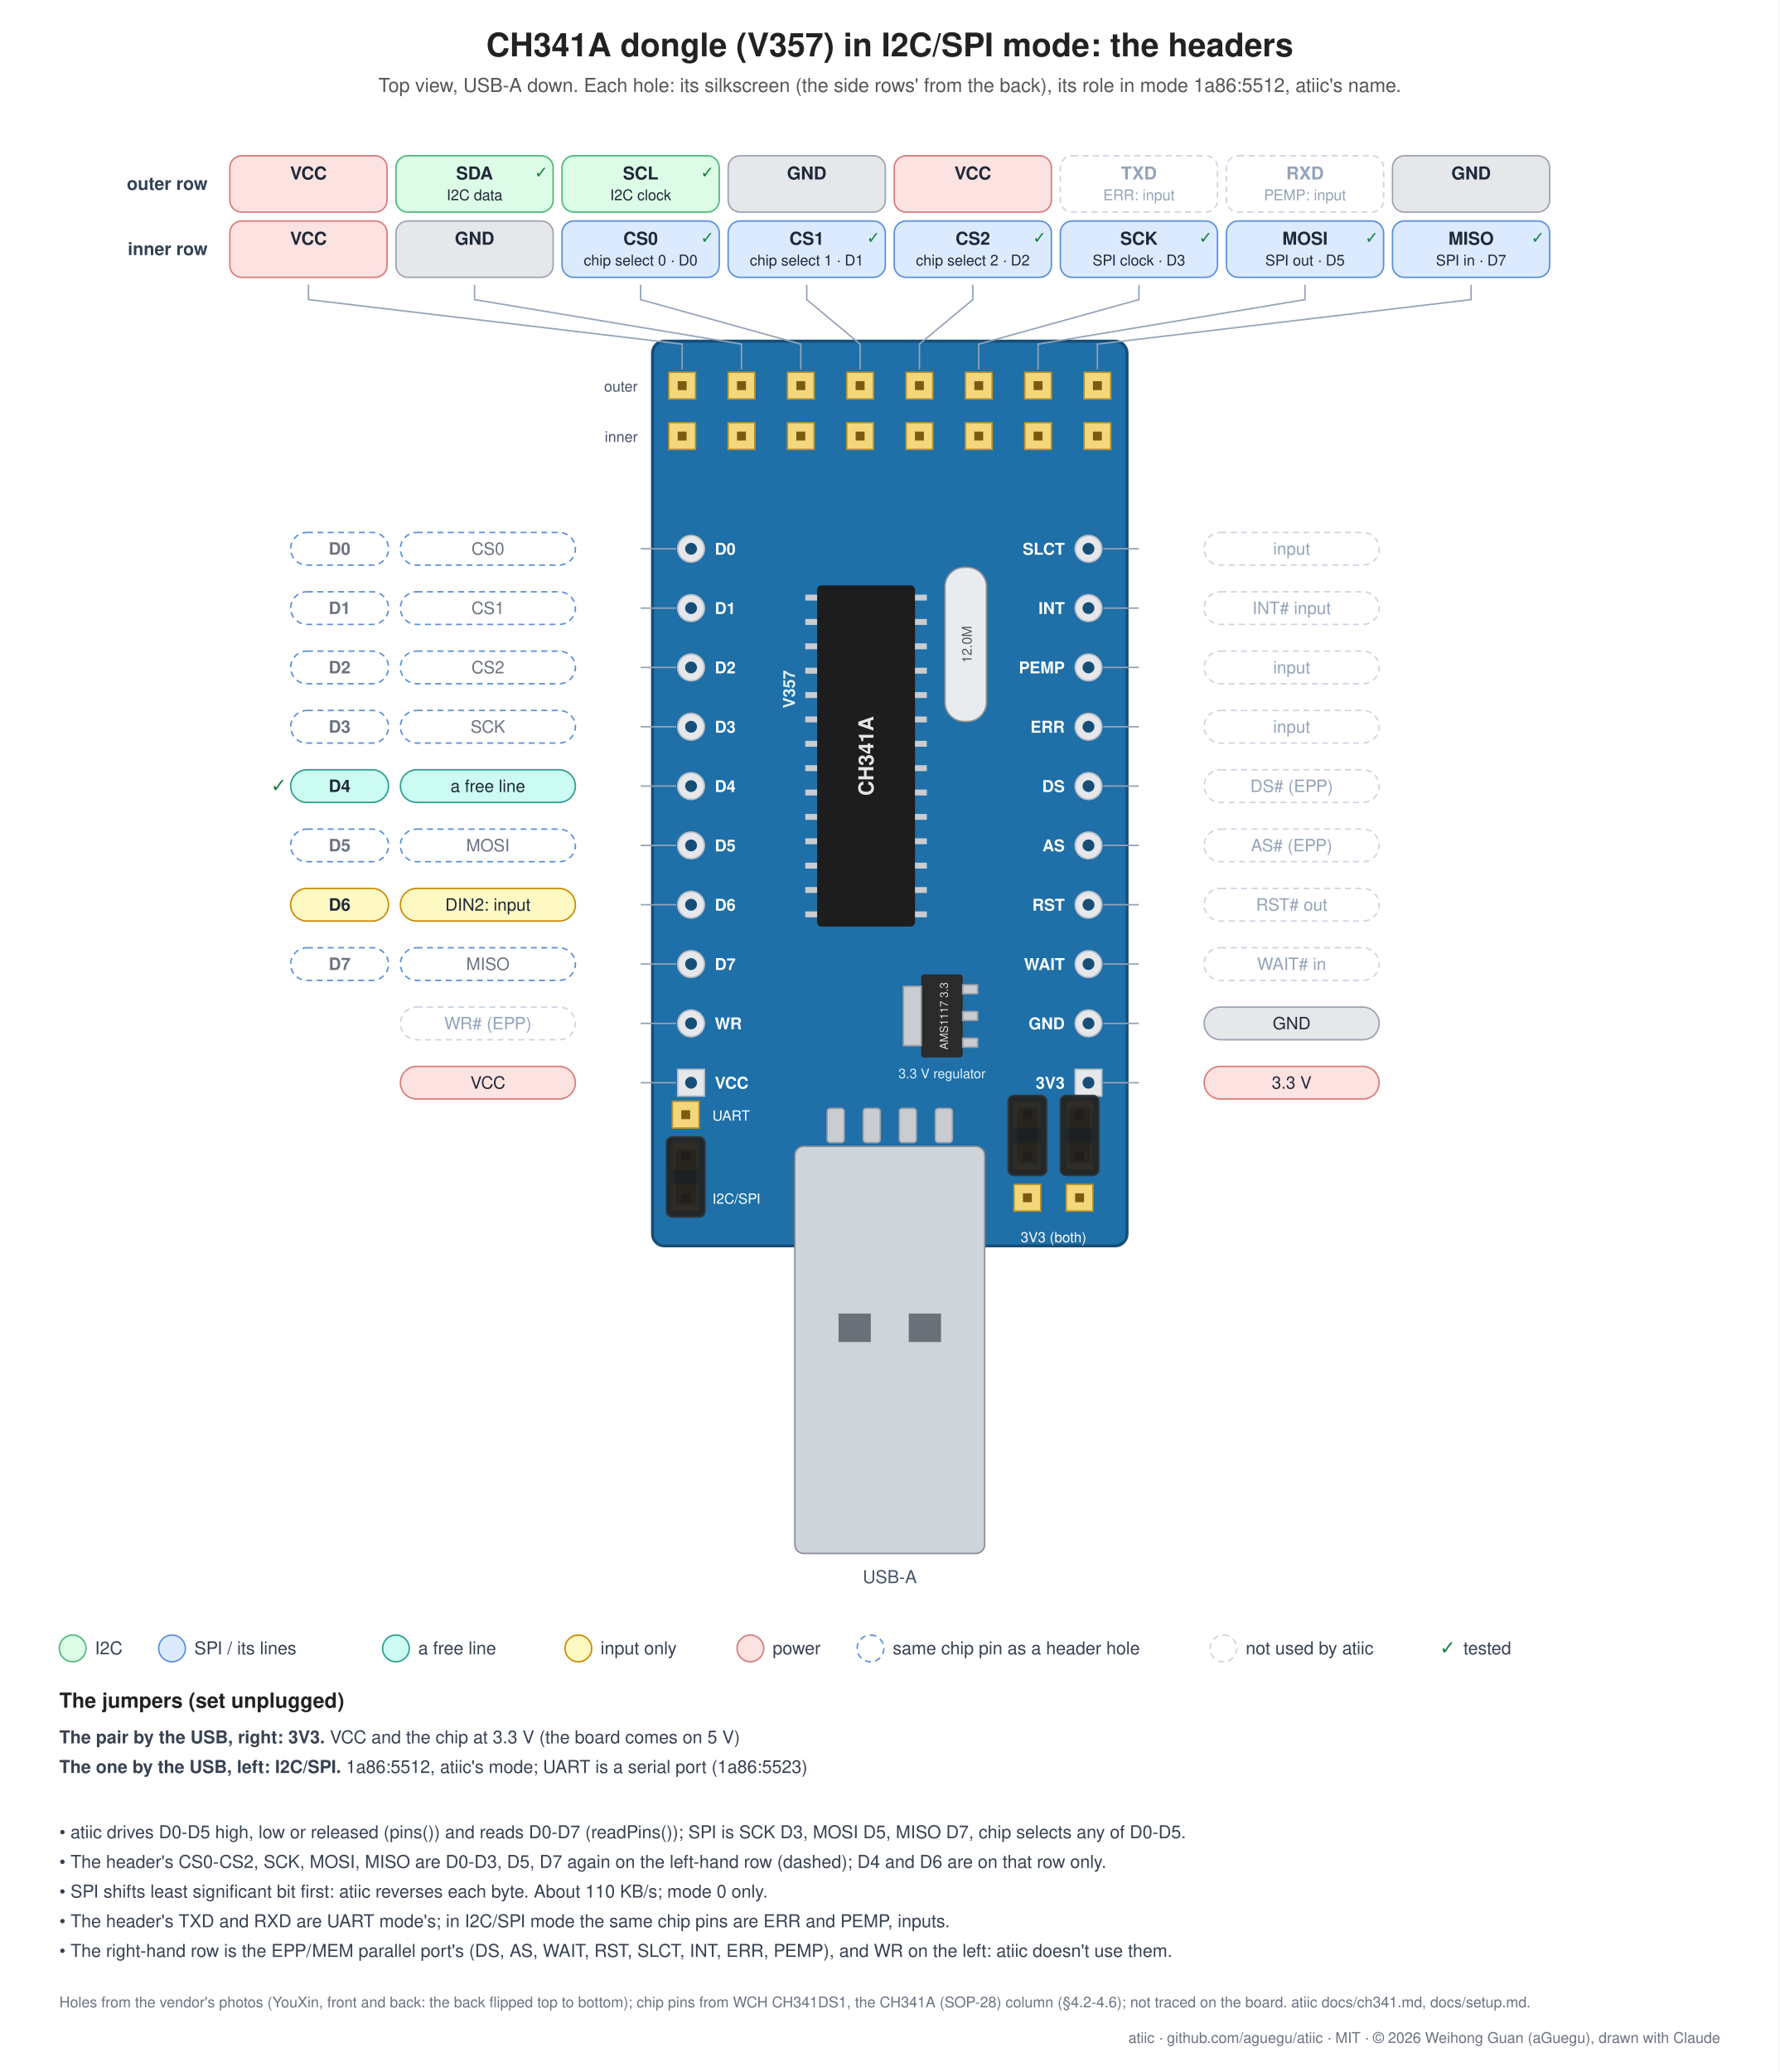
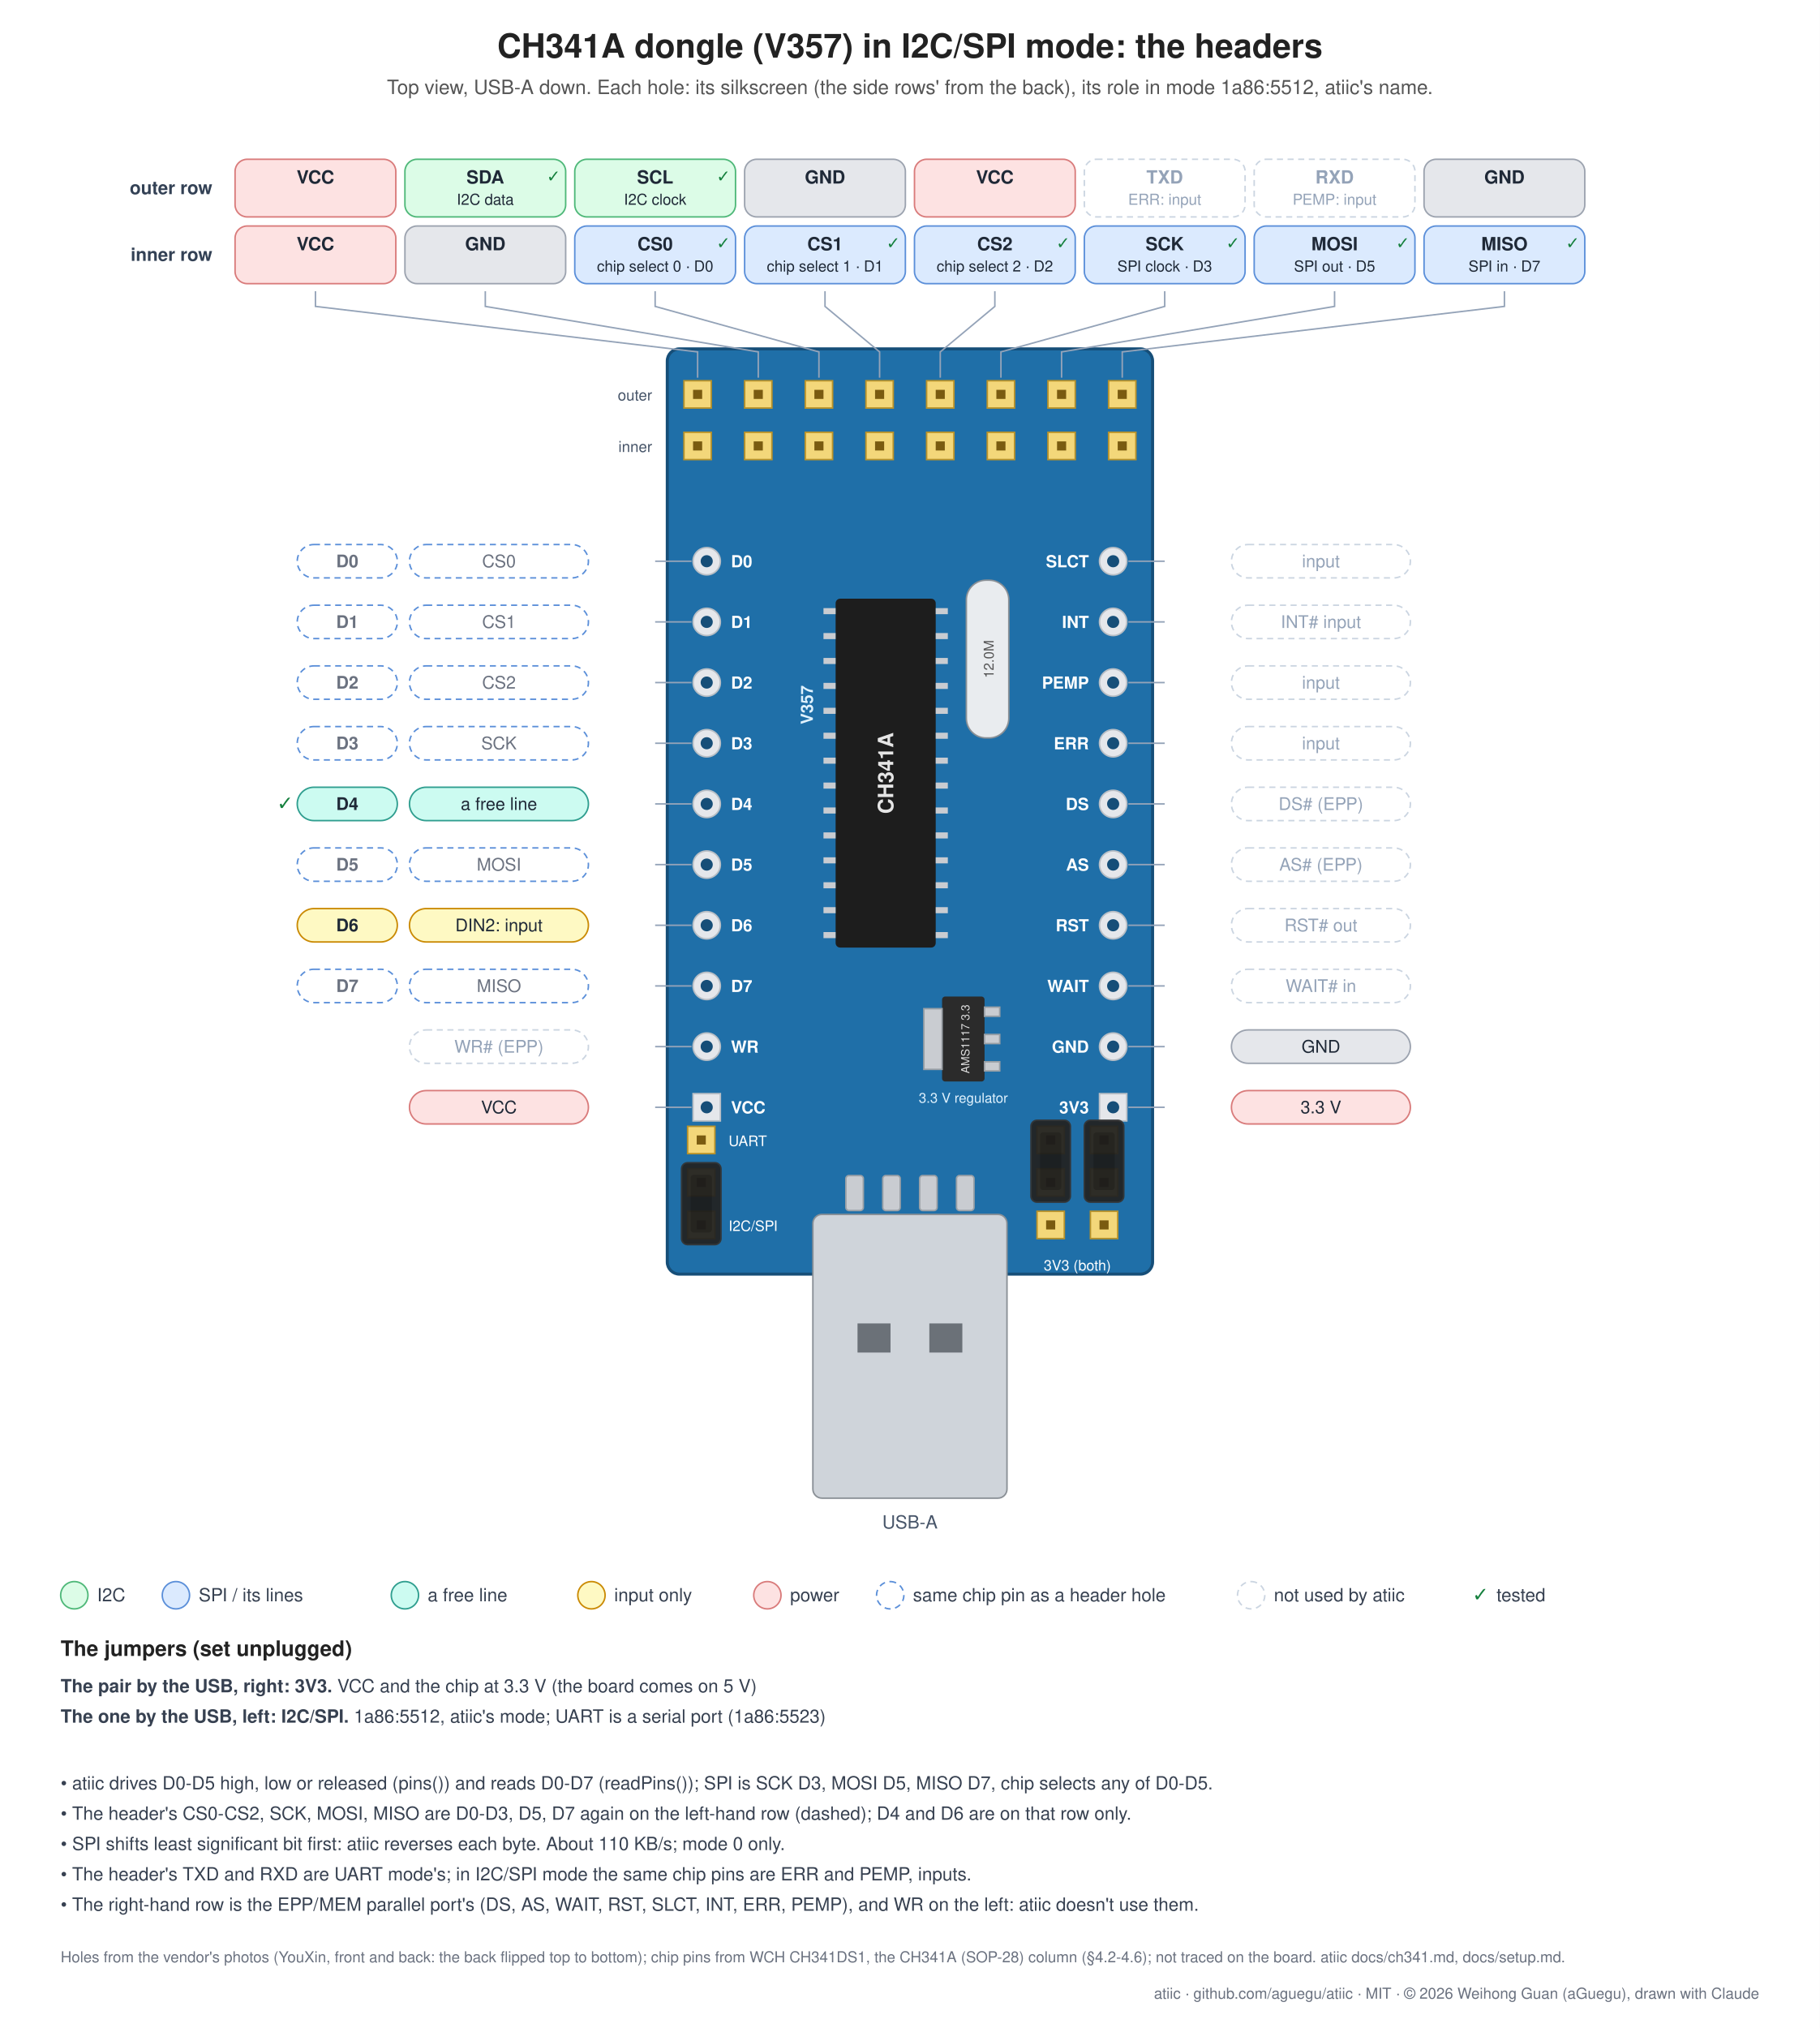
- <svg xmlns="http://www.w3.org/2000/svg" viewBox="0 0 1200 1397" width="1200" height="1397" font-family="Helvetica, Arial, sans-serif">
-   <rect width="1200" height="1397" fill="#ffffff" />
+ <svg xmlns="http://www.w3.org/2000/svg" viewBox="0 0 1200 1337" width="1200" height="1337" font-family="Helvetica, Arial, sans-serif">
+   <rect width="1200" height="1337" fill="#ffffff" />
  <text x="600.0" y="38" text-anchor="middle" font-size="22" font-weight="bold" fill="#222">CH341A dongle (V357) in I2C/SPI mode: the headers</text>
  <text x="600.0" y="62" text-anchor="middle" font-size="13" fill="#555">Top view, USB-A down. Each hole: its silkscreen (the side rows' from the back), its role in mode 1a86:5512, atiic's name.</text>
  <rect x="440" y="230" width="320" height="610" rx="8" fill="#1f6fa8" stroke="#164e78" stroke-width="2" />
  <text x="140.0" y="128.0" text-anchor="end" font-size="12" font-weight="bold" fill="#334155">outer row</text>
  <text x="140.0" y="172.0" text-anchor="end" font-size="12" font-weight="bold" fill="#334155">inner row</text>
  <rect x="451.0" y="251" width="18" height="18" fill="#f3d77a" stroke="#b8922a" />
  <rect x="457.0" y="257" width="6" height="6" fill="#7a5b10" />
  <rect x="451.0" y="285" width="18" height="18" fill="#f3d77a" stroke="#b8922a" />
  <rect x="457.0" y="291" width="6" height="6" fill="#7a5b10" />
  <path d="M208.0 192 L208.0 202 L460.0 232 L460.0 249" fill="none" stroke="#94a3b8" />
  <rect x="155.0" y="105" width="106" height="38" rx="8" fill="#fde2e2" stroke="#d97b7b" />
  <text x="208.0" y="121" text-anchor="middle" font-size="12" font-weight="bold" fill="#1f2937">VCC</text>
  <rect x="155.0" y="149" width="106" height="38" rx="8" fill="#fde2e2" stroke="#d97b7b" />
  <text x="208.0" y="165" text-anchor="middle" font-size="12" font-weight="bold" fill="#1f2937">VCC</text>
  <rect x="491.0" y="251" width="18" height="18" fill="#f3d77a" stroke="#b8922a" />
  <rect x="497.0" y="257" width="6" height="6" fill="#7a5b10" />
  <rect x="491.0" y="285" width="18" height="18" fill="#f3d77a" stroke="#b8922a" />
  <rect x="497.0" y="291" width="6" height="6" fill="#7a5b10" />
  <path d="M320.0 192 L320.0 202 L500.0 232 L500.0 249" fill="none" stroke="#94a3b8" />
  <rect x="267.0" y="105" width="106" height="38" rx="8" fill="#dcfce7" stroke="#4fb879" />
  <text x="320.0" y="121" text-anchor="middle" font-size="12" font-weight="bold" fill="#1f2937">SDA</text>
  <text x="320.0" y="135" text-anchor="middle" font-size="10" fill="#1f2937">I2C data</text>
  <text x="365.0" y="120" text-anchor="middle" font-size="11" fill="#15803d">✓</text>
  <rect x="267.0" y="149" width="106" height="38" rx="8" fill="#e5e7eb" stroke="#9ca3af" />
  <text x="320.0" y="165" text-anchor="middle" font-size="12" font-weight="bold" fill="#1f2937">GND</text>
  <rect x="531.0" y="251" width="18" height="18" fill="#f3d77a" stroke="#b8922a" />
  <rect x="537.0" y="257" width="6" height="6" fill="#7a5b10" />
  <rect x="531.0" y="285" width="18" height="18" fill="#f3d77a" stroke="#b8922a" />
  <rect x="537.0" y="291" width="6" height="6" fill="#7a5b10" />
  <path d="M432.0 192 L432.0 202 L540.0 232 L540.0 249" fill="none" stroke="#94a3b8" />
  <rect x="379.0" y="105" width="106" height="38" rx="8" fill="#dcfce7" stroke="#4fb879" />
  <text x="432.0" y="121" text-anchor="middle" font-size="12" font-weight="bold" fill="#1f2937">SCL</text>
  <text x="432.0" y="135" text-anchor="middle" font-size="10" fill="#1f2937">I2C clock</text>
  <text x="477.0" y="120" text-anchor="middle" font-size="11" fill="#15803d">✓</text>
  <rect x="379.0" y="149" width="106" height="38" rx="8" fill="#dbeafe" stroke="#5b8fd9" />
  <text x="432.0" y="165" text-anchor="middle" font-size="12" font-weight="bold" fill="#1f2937">CS0</text>
  <text x="432.0" y="179" text-anchor="middle" font-size="10" fill="#1f2937">chip select 0 · D0</text>
  <text x="477.0" y="164" text-anchor="middle" font-size="11" fill="#15803d">✓</text>
  <rect x="571.0" y="251" width="18" height="18" fill="#f3d77a" stroke="#b8922a" />
  <rect x="577.0" y="257" width="6" height="6" fill="#7a5b10" />
  <rect x="571.0" y="285" width="18" height="18" fill="#f3d77a" stroke="#b8922a" />
  <rect x="577.0" y="291" width="6" height="6" fill="#7a5b10" />
  <path d="M544.0 192 L544.0 202 L580.0 232 L580.0 249" fill="none" stroke="#94a3b8" />
  <rect x="491.0" y="105" width="106" height="38" rx="8" fill="#e5e7eb" stroke="#9ca3af" />
  <text x="544.0" y="121" text-anchor="middle" font-size="12" font-weight="bold" fill="#1f2937">GND</text>
  <rect x="491.0" y="149" width="106" height="38" rx="8" fill="#dbeafe" stroke="#5b8fd9" />
  <text x="544.0" y="165" text-anchor="middle" font-size="12" font-weight="bold" fill="#1f2937">CS1</text>
  <text x="544.0" y="179" text-anchor="middle" font-size="10" fill="#1f2937">chip select 1 · D1</text>
  <text x="589.0" y="164" text-anchor="middle" font-size="11" fill="#15803d">✓</text>
  <rect x="611.0" y="251" width="18" height="18" fill="#f3d77a" stroke="#b8922a" />
  <rect x="617.0" y="257" width="6" height="6" fill="#7a5b10" />
  <rect x="611.0" y="285" width="18" height="18" fill="#f3d77a" stroke="#b8922a" />
  <rect x="617.0" y="291" width="6" height="6" fill="#7a5b10" />
  <path d="M656.0 192 L656.0 202 L620.0 232 L620.0 249" fill="none" stroke="#94a3b8" />
  <rect x="603.0" y="105" width="106" height="38" rx="8" fill="#fde2e2" stroke="#d97b7b" />
  <text x="656.0" y="121" text-anchor="middle" font-size="12" font-weight="bold" fill="#1f2937">VCC</text>
  <rect x="603.0" y="149" width="106" height="38" rx="8" fill="#dbeafe" stroke="#5b8fd9" />
  <text x="656.0" y="165" text-anchor="middle" font-size="12" font-weight="bold" fill="#1f2937">CS2</text>
  <text x="656.0" y="179" text-anchor="middle" font-size="10" fill="#1f2937">chip select 2 · D2</text>
  <text x="701.0" y="164" text-anchor="middle" font-size="11" fill="#15803d">✓</text>
  <rect x="651.0" y="251" width="18" height="18" fill="#f3d77a" stroke="#b8922a" />
  <rect x="657.0" y="257" width="6" height="6" fill="#7a5b10" />
  <rect x="651.0" y="285" width="18" height="18" fill="#f3d77a" stroke="#b8922a" />
  <rect x="657.0" y="291" width="6" height="6" fill="#7a5b10" />
  <path d="M768.0 192 L768.0 202 L660.0 232 L660.0 249" fill="none" stroke="#94a3b8" />
  <rect x="715.0" y="105" width="106" height="38" rx="8" fill="#ffffff" stroke="#cbd5e1" stroke-dasharray="4 3" />
  <text x="768.0" y="121" text-anchor="middle" font-size="12" font-weight="bold" fill="#94a3b8">TXD</text>
  <text x="768.0" y="135" text-anchor="middle" font-size="10" fill="#94a3b8">ERR: input</text>
  <rect x="715.0" y="149" width="106" height="38" rx="8" fill="#dbeafe" stroke="#5b8fd9" />
  <text x="768.0" y="165" text-anchor="middle" font-size="12" font-weight="bold" fill="#1f2937">SCK</text>
  <text x="768.0" y="179" text-anchor="middle" font-size="10" fill="#1f2937">SPI clock · D3</text>
  <text x="813.0" y="164" text-anchor="middle" font-size="11" fill="#15803d">✓</text>
  <rect x="691.0" y="251" width="18" height="18" fill="#f3d77a" stroke="#b8922a" />
  <rect x="697.0" y="257" width="6" height="6" fill="#7a5b10" />
  <rect x="691.0" y="285" width="18" height="18" fill="#f3d77a" stroke="#b8922a" />
  <rect x="697.0" y="291" width="6" height="6" fill="#7a5b10" />
  <path d="M880.0 192 L880.0 202 L700.0 232 L700.0 249" fill="none" stroke="#94a3b8" />
  <rect x="827.0" y="105" width="106" height="38" rx="8" fill="#ffffff" stroke="#cbd5e1" stroke-dasharray="4 3" />
  <text x="880.0" y="121" text-anchor="middle" font-size="12" font-weight="bold" fill="#94a3b8">RXD</text>
  <text x="880.0" y="135" text-anchor="middle" font-size="10" fill="#94a3b8">PEMP: input</text>
  <rect x="827.0" y="149" width="106" height="38" rx="8" fill="#dbeafe" stroke="#5b8fd9" />
  <text x="880.0" y="165" text-anchor="middle" font-size="12" font-weight="bold" fill="#1f2937">MOSI</text>
  <text x="880.0" y="179" text-anchor="middle" font-size="10" fill="#1f2937">SPI out · D5</text>
  <text x="925.0" y="164" text-anchor="middle" font-size="11" fill="#15803d">✓</text>
  <rect x="731.0" y="251" width="18" height="18" fill="#f3d77a" stroke="#b8922a" />
  <rect x="737.0" y="257" width="6" height="6" fill="#7a5b10" />
  <rect x="731.0" y="285" width="18" height="18" fill="#f3d77a" stroke="#b8922a" />
  <rect x="737.0" y="291" width="6" height="6" fill="#7a5b10" />
  <path d="M992.0 192 L992.0 202 L740.0 232 L740.0 249" fill="none" stroke="#94a3b8" />
  <rect x="939.0" y="105" width="106" height="38" rx="8" fill="#e5e7eb" stroke="#9ca3af" />
  <text x="992.0" y="121" text-anchor="middle" font-size="12" font-weight="bold" fill="#1f2937">GND</text>
  <rect x="939.0" y="149" width="106" height="38" rx="8" fill="#dbeafe" stroke="#5b8fd9" />
  <text x="992.0" y="165" text-anchor="middle" font-size="12" font-weight="bold" fill="#1f2937">MISO</text>
  <text x="992.0" y="179" text-anchor="middle" font-size="10" fill="#1f2937">SPI in · D7</text>
  <text x="1037.0" y="164" text-anchor="middle" font-size="11" fill="#15803d">✓</text>
  <text x="430.0" y="264" text-anchor="end" font-size="10" fill="#475569">outer</text>
  <text x="430.0" y="298" text-anchor="end" font-size="10" fill="#475569">inner</text>
  <circle cx="466" cy="370" r="9" fill="#e5e7eb" stroke="#b8bec5" />
  <circle cx="466" cy="370" r="4" fill="#164e78" />
  <text x="482" y="374" text-anchor="start" font-size="11" font-weight="bold" fill="#fff">D0</text>
  <line x1="456" y1="370" x2="432" y2="370" stroke="#94a3b8" />
  <rect x="270" y="359" width="118" height="22" rx="11" fill="#ffffff" stroke="#5b8fd9" stroke-dasharray="4 3" />
  <text x="329.0" y="374" text-anchor="middle" font-size="11.5" fill="#6b7280">CS0</text>
  <rect x="196" y="359" width="66" height="22" rx="11" fill="#ffffff" stroke="#5b8fd9" stroke-dasharray="4 3" />
  <text x="229.0" y="374" text-anchor="middle" font-size="11.5" font-weight="bold" fill="#6b7280">D0</text>
  <circle cx="466" cy="410" r="9" fill="#e5e7eb" stroke="#b8bec5" />
  <circle cx="466" cy="410" r="4" fill="#164e78" />
  <text x="482" y="414" text-anchor="start" font-size="11" font-weight="bold" fill="#fff">D1</text>
  <line x1="456" y1="410" x2="432" y2="410" stroke="#94a3b8" />
  <rect x="270" y="399" width="118" height="22" rx="11" fill="#ffffff" stroke="#5b8fd9" stroke-dasharray="4 3" />
  <text x="329.0" y="414" text-anchor="middle" font-size="11.5" fill="#6b7280">CS1</text>
  <rect x="196" y="399" width="66" height="22" rx="11" fill="#ffffff" stroke="#5b8fd9" stroke-dasharray="4 3" />
  <text x="229.0" y="414" text-anchor="middle" font-size="11.5" font-weight="bold" fill="#6b7280">D1</text>
  <circle cx="466" cy="450" r="9" fill="#e5e7eb" stroke="#b8bec5" />
  <circle cx="466" cy="450" r="4" fill="#164e78" />
  <text x="482" y="454" text-anchor="start" font-size="11" font-weight="bold" fill="#fff">D2</text>
  <line x1="456" y1="450" x2="432" y2="450" stroke="#94a3b8" />
  <rect x="270" y="439" width="118" height="22" rx="11" fill="#ffffff" stroke="#5b8fd9" stroke-dasharray="4 3" />
  <text x="329.0" y="454" text-anchor="middle" font-size="11.5" fill="#6b7280">CS2</text>
  <rect x="196" y="439" width="66" height="22" rx="11" fill="#ffffff" stroke="#5b8fd9" stroke-dasharray="4 3" />
  <text x="229.0" y="454" text-anchor="middle" font-size="11.5" font-weight="bold" fill="#6b7280">D2</text>
  <circle cx="466" cy="490" r="9" fill="#e5e7eb" stroke="#b8bec5" />
  <circle cx="466" cy="490" r="4" fill="#164e78" />
  <text x="482" y="494" text-anchor="start" font-size="11" font-weight="bold" fill="#fff">D3</text>
  <line x1="456" y1="490" x2="432" y2="490" stroke="#94a3b8" />
  <rect x="270" y="479" width="118" height="22" rx="11" fill="#ffffff" stroke="#5b8fd9" stroke-dasharray="4 3" />
  <text x="329.0" y="494" text-anchor="middle" font-size="11.5" fill="#6b7280">SCK</text>
  <rect x="196" y="479" width="66" height="22" rx="11" fill="#ffffff" stroke="#5b8fd9" stroke-dasharray="4 3" />
  <text x="229.0" y="494" text-anchor="middle" font-size="11.5" font-weight="bold" fill="#6b7280">D3</text>
  <circle cx="466" cy="530" r="9" fill="#e5e7eb" stroke="#b8bec5" />
  <circle cx="466" cy="530" r="4" fill="#164e78" />
  <text x="482" y="534" text-anchor="start" font-size="11" font-weight="bold" fill="#fff">D4</text>
  <line x1="456" y1="530" x2="432" y2="530" stroke="#94a3b8" />
  <rect x="270" y="519" width="118" height="22" rx="11" fill="#ccfbf1" stroke="#2f9e8f" />
  <text x="329.0" y="534" text-anchor="middle" font-size="11.5" fill="#1f2937">a free line</text>
  <rect x="196" y="519" width="66" height="22" rx="11" fill="#ccfbf1" stroke="#2f9e8f" />
  <text x="229.0" y="534" text-anchor="middle" font-size="11.5" font-weight="bold" fill="#1f2937">D4</text>
  <text x="188" y="534" text-anchor="middle" font-size="13" fill="#15803d">✓</text>
  <circle cx="466" cy="570" r="9" fill="#e5e7eb" stroke="#b8bec5" />
  <circle cx="466" cy="570" r="4" fill="#164e78" />
  <text x="482" y="574" text-anchor="start" font-size="11" font-weight="bold" fill="#fff">D5</text>
  <line x1="456" y1="570" x2="432" y2="570" stroke="#94a3b8" />
  <rect x="270" y="559" width="118" height="22" rx="11" fill="#ffffff" stroke="#5b8fd9" stroke-dasharray="4 3" />
  <text x="329.0" y="574" text-anchor="middle" font-size="11.5" fill="#6b7280">MOSI</text>
  <rect x="196" y="559" width="66" height="22" rx="11" fill="#ffffff" stroke="#5b8fd9" stroke-dasharray="4 3" />
  <text x="229.0" y="574" text-anchor="middle" font-size="11.5" font-weight="bold" fill="#6b7280">D5</text>
  <circle cx="466" cy="610" r="9" fill="#e5e7eb" stroke="#b8bec5" />
  <circle cx="466" cy="610" r="4" fill="#164e78" />
  <text x="482" y="614" text-anchor="start" font-size="11" font-weight="bold" fill="#fff">D6</text>
  <line x1="456" y1="610" x2="432" y2="610" stroke="#94a3b8" />
  <rect x="270" y="599" width="118" height="22" rx="11" fill="#fef9c3" stroke="#ca8a04" />
  <text x="329.0" y="614" text-anchor="middle" font-size="11.5" fill="#1f2937">DIN2: input</text>
  <rect x="196" y="599" width="66" height="22" rx="11" fill="#fef9c3" stroke="#ca8a04" />
  <text x="229.0" y="614" text-anchor="middle" font-size="11.5" font-weight="bold" fill="#1f2937">D6</text>
  <circle cx="466" cy="650" r="9" fill="#e5e7eb" stroke="#b8bec5" />
  <circle cx="466" cy="650" r="4" fill="#164e78" />
  <text x="482" y="654" text-anchor="start" font-size="11" font-weight="bold" fill="#fff">D7</text>
  <line x1="456" y1="650" x2="432" y2="650" stroke="#94a3b8" />
  <rect x="270" y="639" width="118" height="22" rx="11" fill="#ffffff" stroke="#5b8fd9" stroke-dasharray="4 3" />
  <text x="329.0" y="654" text-anchor="middle" font-size="11.5" fill="#6b7280">MISO</text>
  <rect x="196" y="639" width="66" height="22" rx="11" fill="#ffffff" stroke="#5b8fd9" stroke-dasharray="4 3" />
  <text x="229.0" y="654" text-anchor="middle" font-size="11.5" font-weight="bold" fill="#6b7280">D7</text>
  <circle cx="466" cy="690" r="9" fill="#e5e7eb" stroke="#b8bec5" />
  <circle cx="466" cy="690" r="4" fill="#164e78" />
  <text x="482" y="694" text-anchor="start" font-size="11" font-weight="bold" fill="#fff">WR</text>
  <line x1="456" y1="690" x2="432" y2="690" stroke="#94a3b8" />
  <rect x="270" y="679" width="118" height="22" rx="11" fill="#ffffff" stroke="#cbd5e1" stroke-dasharray="4 3" />
  <text x="329.0" y="694" text-anchor="middle" font-size="11.5" fill="#94a3b8">WR# (EPP)</text>
  <rect x="457" y="721" width="18" height="18" fill="#e5e7eb" stroke="#b8bec5" />
  <circle cx="466" cy="730" r="4" fill="#164e78" />
  <text x="482" y="734" text-anchor="start" font-size="11" font-weight="bold" fill="#fff">VCC</text>
  <line x1="456" y1="730" x2="432" y2="730" stroke="#94a3b8" />
  <rect x="270" y="719" width="118" height="22" rx="11" fill="#fde2e2" stroke="#d97b7b" />
  <text x="329.0" y="734" text-anchor="middle" font-size="11.5" fill="#1f2937">VCC</text>
  <circle cx="734" cy="370" r="9" fill="#e5e7eb" stroke="#b8bec5" />
  <circle cx="734" cy="370" r="4" fill="#164e78" />
  <text x="718" y="374" text-anchor="end" font-size="11" font-weight="bold" fill="#fff">SLCT</text>
  <line x1="744" y1="370" x2="768" y2="370" stroke="#94a3b8" />
  <rect x="812" y="359" width="118" height="22" rx="11" fill="#ffffff" stroke="#cbd5e1" stroke-dasharray="4 3" />
  <text x="871.0" y="374" text-anchor="middle" font-size="11.5" fill="#94a3b8">input</text>
  <circle cx="734" cy="410" r="9" fill="#e5e7eb" stroke="#b8bec5" />
  <circle cx="734" cy="410" r="4" fill="#164e78" />
  <text x="718" y="414" text-anchor="end" font-size="11" font-weight="bold" fill="#fff">INT</text>
  <line x1="744" y1="410" x2="768" y2="410" stroke="#94a3b8" />
  <rect x="812" y="399" width="118" height="22" rx="11" fill="#ffffff" stroke="#cbd5e1" stroke-dasharray="4 3" />
  <text x="871.0" y="414" text-anchor="middle" font-size="11.5" fill="#94a3b8">INT# input</text>
  <circle cx="734" cy="450" r="9" fill="#e5e7eb" stroke="#b8bec5" />
  <circle cx="734" cy="450" r="4" fill="#164e78" />
  <text x="718" y="454" text-anchor="end" font-size="11" font-weight="bold" fill="#fff">PEMP</text>
  <line x1="744" y1="450" x2="768" y2="450" stroke="#94a3b8" />
  <rect x="812" y="439" width="118" height="22" rx="11" fill="#ffffff" stroke="#cbd5e1" stroke-dasharray="4 3" />
  <text x="871.0" y="454" text-anchor="middle" font-size="11.5" fill="#94a3b8">input</text>
  <circle cx="734" cy="490" r="9" fill="#e5e7eb" stroke="#b8bec5" />
  <circle cx="734" cy="490" r="4" fill="#164e78" />
  <text x="718" y="494" text-anchor="end" font-size="11" font-weight="bold" fill="#fff">ERR</text>
  <line x1="744" y1="490" x2="768" y2="490" stroke="#94a3b8" />
  <rect x="812" y="479" width="118" height="22" rx="11" fill="#ffffff" stroke="#cbd5e1" stroke-dasharray="4 3" />
  <text x="871.0" y="494" text-anchor="middle" font-size="11.5" fill="#94a3b8">input</text>
  <circle cx="734" cy="530" r="9" fill="#e5e7eb" stroke="#b8bec5" />
  <circle cx="734" cy="530" r="4" fill="#164e78" />
  <text x="718" y="534" text-anchor="end" font-size="11" font-weight="bold" fill="#fff">DS</text>
  <line x1="744" y1="530" x2="768" y2="530" stroke="#94a3b8" />
  <rect x="812" y="519" width="118" height="22" rx="11" fill="#ffffff" stroke="#cbd5e1" stroke-dasharray="4 3" />
  <text x="871.0" y="534" text-anchor="middle" font-size="11.5" fill="#94a3b8">DS# (EPP)</text>
  <circle cx="734" cy="570" r="9" fill="#e5e7eb" stroke="#b8bec5" />
  <circle cx="734" cy="570" r="4" fill="#164e78" />
  <text x="718" y="574" text-anchor="end" font-size="11" font-weight="bold" fill="#fff">AS</text>
  <line x1="744" y1="570" x2="768" y2="570" stroke="#94a3b8" />
  <rect x="812" y="559" width="118" height="22" rx="11" fill="#ffffff" stroke="#cbd5e1" stroke-dasharray="4 3" />
  <text x="871.0" y="574" text-anchor="middle" font-size="11.5" fill="#94a3b8">AS# (EPP)</text>
  <circle cx="734" cy="610" r="9" fill="#e5e7eb" stroke="#b8bec5" />
  <circle cx="734" cy="610" r="4" fill="#164e78" />
  <text x="718" y="614" text-anchor="end" font-size="11" font-weight="bold" fill="#fff">RST</text>
  <line x1="744" y1="610" x2="768" y2="610" stroke="#94a3b8" />
  <rect x="812" y="599" width="118" height="22" rx="11" fill="#ffffff" stroke="#cbd5e1" stroke-dasharray="4 3" />
  <text x="871.0" y="614" text-anchor="middle" font-size="11.5" fill="#94a3b8">RST# out</text>
  <circle cx="734" cy="650" r="9" fill="#e5e7eb" stroke="#b8bec5" />
  <circle cx="734" cy="650" r="4" fill="#164e78" />
  <text x="718" y="654" text-anchor="end" font-size="11" font-weight="bold" fill="#fff">WAIT</text>
  <line x1="744" y1="650" x2="768" y2="650" stroke="#94a3b8" />
  <rect x="812" y="639" width="118" height="22" rx="11" fill="#ffffff" stroke="#cbd5e1" stroke-dasharray="4 3" />
  <text x="871.0" y="654" text-anchor="middle" font-size="11.5" fill="#94a3b8">WAIT# in</text>
  <circle cx="734" cy="690" r="9" fill="#e5e7eb" stroke="#b8bec5" />
  <circle cx="734" cy="690" r="4" fill="#164e78" />
  <text x="718" y="694" text-anchor="end" font-size="11" font-weight="bold" fill="#fff">GND</text>
  <line x1="744" y1="690" x2="768" y2="690" stroke="#94a3b8" />
  <rect x="812" y="679" width="118" height="22" rx="11" fill="#e5e7eb" stroke="#9ca3af" />
  <text x="871.0" y="694" text-anchor="middle" font-size="11.5" fill="#1f2937">GND</text>
  <rect x="725" y="721" width="18" height="18" fill="#e5e7eb" stroke="#b8bec5" />
  <circle cx="734" cy="730" r="4" fill="#164e78" />
  <text x="718" y="734" text-anchor="end" font-size="11" font-weight="bold" fill="#fff">3V3</text>
  <line x1="744" y1="730" x2="768" y2="730" stroke="#94a3b8" />
  <rect x="812" y="719" width="118" height="22" rx="11" fill="#fde2e2" stroke="#d97b7b" />
  <text x="871.0" y="734" text-anchor="middle" font-size="11.5" fill="#1f2937">3.3 V</text>
  <rect x="551.0" y="394.7" width="66" height="230" rx="3" fill="#1d1d1d" />
  <rect x="543.0" y="400.914" width="8" height="4" fill="#c9ccd1" />
  <rect x="617.0" y="400.914" width="8" height="4" fill="#c9ccd1" />
  <rect x="543.0" y="417.343" width="8" height="4" fill="#c9ccd1" />
  <rect x="617.0" y="417.343" width="8" height="4" fill="#c9ccd1" />
  <rect x="543.0" y="433.771" width="8" height="4" fill="#c9ccd1" />
  <rect x="617.0" y="433.771" width="8" height="4" fill="#c9ccd1" />
  <rect x="543.0" y="450.2" width="8" height="4" fill="#c9ccd1" />
  <rect x="617.0" y="450.2" width="8" height="4" fill="#c9ccd1" />
  <rect x="543.0" y="466.629" width="8" height="4" fill="#c9ccd1" />
  <rect x="617.0" y="466.629" width="8" height="4" fill="#c9ccd1" />
  <rect x="543.0" y="483.057" width="8" height="4" fill="#c9ccd1" />
  <rect x="617.0" y="483.057" width="8" height="4" fill="#c9ccd1" />
  <rect x="543.0" y="499.486" width="8" height="4" fill="#c9ccd1" />
  <rect x="617.0" y="499.486" width="8" height="4" fill="#c9ccd1" />
  <rect x="543.0" y="515.914" width="8" height="4" fill="#c9ccd1" />
  <rect x="617.0" y="515.914" width="8" height="4" fill="#c9ccd1" />
  <rect x="543.0" y="532.343" width="8" height="4" fill="#c9ccd1" />
  <rect x="617.0" y="532.343" width="8" height="4" fill="#c9ccd1" />
  <rect x="543.0" y="548.771" width="8" height="4" fill="#c9ccd1" />
  <rect x="617.0" y="548.771" width="8" height="4" fill="#c9ccd1" />
  <rect x="543.0" y="565.2" width="8" height="4" fill="#c9ccd1" />
  <rect x="617.0" y="565.2" width="8" height="4" fill="#c9ccd1" />
  <rect x="543.0" y="581.629" width="8" height="4" fill="#c9ccd1" />
  <rect x="617.0" y="581.629" width="8" height="4" fill="#c9ccd1" />
  <rect x="543.0" y="598.057" width="8" height="4" fill="#c9ccd1" />
  <rect x="617.0" y="598.057" width="8" height="4" fill="#c9ccd1" />
  <rect x="543.0" y="614.486" width="8" height="4" fill="#c9ccd1" />
  <rect x="617.0" y="614.486" width="8" height="4" fill="#c9ccd1" />
  <text transform="translate(589.0 509.7) rotate(-90)" text-anchor="middle" font-size="14" font-weight="bold" fill="#e5e5e5">CH341A</text>
  <text transform="translate(536.0 464.7) rotate(-90)" text-anchor="middle" font-size="11" font-weight="bold" fill="#e0f2fe">V357</text>
  <rect x="637.2" y="382.5" width="28" height="104" rx="13" fill="#e9ecef" stroke="#8a9096" />
  <text transform="translate(655.2 434.5) rotate(-90)" text-anchor="middle" font-size="9" fill="#555">12.0M</text>
  <rect x="621.2" y="657.0" width="28" height="56" rx="2" fill="#2b2b2b" />
  <rect x="609.2" y="665.0" width="12" height="40" fill="#c9ccd1" stroke="#9aa0a6" />
  <rect x="649.2" y="664.0" width="10" height="6" fill="#c9ccd1" stroke="#9aa0a6" />
  <rect x="649.2" y="682.0" width="10" height="6" fill="#c9ccd1" stroke="#9aa0a6" />
  <rect x="649.2" y="700.0" width="10" height="6" fill="#c9ccd1" stroke="#9aa0a6" />
  <text transform="translate(639.2 685.0) rotate(-90)" text-anchor="middle" font-size="7.5" fill="#ddd">AMS1117 3.3</text>
  <text x="635.2" y="727.0" text-anchor="middle" font-size="9" fill="#e0f2fe">3.3 V regulator</text>
  <rect x="683.8" y="742.55" width="18" height="18" fill="#f3d77a" stroke="#b8922a" />
  <rect x="689.8" y="748.55" width="6" height="6" fill="#7a5b10" />
  <rect x="683.8" y="770.55" width="18" height="18" fill="#f3d77a" stroke="#b8922a" />
  <rect x="689.8" y="776.55" width="6" height="6" fill="#7a5b10" />
  <rect x="683.8" y="798.55" width="18" height="18" fill="#f3d77a" stroke="#b8922a" />
  <rect x="689.8" y="804.55" width="6" height="6" fill="#7a5b10" />
  <rect x="679.8" y="738.55" width="26" height="54" rx="4" fill="#222" stroke="#333" opacity="0.94" />
  <rect x="685.8" y="746.55" width="14" height="38" rx="2" fill="#000" opacity="0.18" />
  <rect x="719.0" y="742.55" width="18" height="18" fill="#f3d77a" stroke="#b8922a" />
  <rect x="725.0" y="748.55" width="6" height="6" fill="#7a5b10" />
  <rect x="719.0" y="770.55" width="18" height="18" fill="#f3d77a" stroke="#b8922a" />
  <rect x="725.0" y="776.55" width="6" height="6" fill="#7a5b10" />
  <rect x="719.0" y="798.55" width="18" height="18" fill="#f3d77a" stroke="#b8922a" />
  <rect x="725.0" y="804.55" width="6" height="6" fill="#7a5b10" />
  <rect x="715.0" y="738.55" width="26" height="54" rx="4" fill="#222" stroke="#333" opacity="0.94" />
  <rect x="721.0" y="746.55" width="14" height="38" rx="2" fill="#000" opacity="0.18" />
  <text x="710.4" y="837.55" text-anchor="middle" font-size="9.5" fill="#fff">3V3 (both)</text>
  <rect x="453.4" y="742.55" width="18" height="18" fill="#f3d77a" stroke="#b8922a" />
  <rect x="459.4" y="748.55" width="6" height="6" fill="#7a5b10" />
  <rect x="453.4" y="770.55" width="18" height="18" fill="#f3d77a" stroke="#b8922a" />
  <rect x="459.4" y="776.55" width="6" height="6" fill="#7a5b10" />
  <rect x="453.4" y="798.55" width="18" height="18" fill="#f3d77a" stroke="#b8922a" />
  <rect x="459.4" y="804.55" width="6" height="6" fill="#7a5b10" />
  <rect x="449.4" y="766.55" width="26" height="54" rx="4" fill="#222" stroke="#333" opacity="0.94" />
  <rect x="455.4" y="774.55" width="14" height="38" rx="2" fill="#000" opacity="0.18" />
  <text x="480.4" y="755.55" font-size="9.5" fill="#fff">UART</text>
  <text x="480.4" y="811.55" font-size="9.5" fill="#fff">I2C/SPI</text>
-   <rect x="557.76" y="747.3" width="11.52" height="23.04" rx="2" fill="#c9ccd1" stroke="#9aa0a6" />
-   <rect x="582.08" y="747.3" width="11.52" height="23.04" rx="2" fill="#c9ccd1" stroke="#9aa0a6" />
-   <rect x="606.4" y="747.3" width="11.52" height="23.04" rx="2" fill="#c9ccd1" stroke="#9aa0a6" />
-   <rect x="630.72" y="747.3" width="11.52" height="23.04" rx="2" fill="#c9ccd1" stroke="#9aa0a6" />
-   <rect x="536.0" y="772.9" width="128.0" height="274.5" rx="6" fill="#cfd4da" stroke="#8a9096" />
-   <rect x="565.44" y="885.628" width="21.76" height="19.2" fill="#6b7178" />
-   <rect x="612.8" y="885.628" width="21.76" height="19.2" fill="#6b7178" />
-   <text x="600.0" y="1067.4" text-anchor="middle" font-size="12" fill="#475569">USB-A</text>
-   <rect x="40" y="1102.4" width="18" height="18" rx="9" fill="#dcfce7" stroke="#4fb879" />
-   <text x="64" y="1115.4" font-size="12" fill="#374151">I2C</text>
-   <rect x="107" y="1102.4" width="18" height="18" rx="9" fill="#dbeafe" stroke="#5b8fd9" />
-   <text x="131" y="1115.4" font-size="12" fill="#374151">SPI / its lines</text>
-   <rect x="258" y="1102.4" width="18" height="18" rx="9" fill="#ccfbf1" stroke="#2f9e8f" />
-   <text x="282" y="1115.4" font-size="12" fill="#374151">a free line</text>
-   <rect x="381" y="1102.4" width="18" height="18" rx="9" fill="#fef9c3" stroke="#ca8a04" />
-   <text x="405" y="1115.4" font-size="12" fill="#374151">input only</text>
-   <rect x="497" y="1102.4" width="18" height="18" rx="9" fill="#fde2e2" stroke="#d97b7b" />
-   <text x="521" y="1115.4" font-size="12" fill="#374151">power</text>
-   <rect x="578" y="1102.4" width="18" height="18" rx="9" fill="#ffffff" stroke="#5b8fd9" stroke-dasharray="4 3" />
-   <text x="602" y="1115.4" font-size="12" fill="#374151">same chip pin as a header hole</text>
-   <rect x="816.0" y="1102.4" width="18" height="18" rx="9" fill="#ffffff" stroke="#cbd5e1" stroke-dasharray="4 3" />
-   <text x="840.0" y="1115.4" font-size="12" fill="#374151">not used by atiic</text>
-   <text x="970.8" y="1115.4" font-size="13" fill="#15803d">✓</text>
-   <text x="986.8" y="1115.4" font-size="12" fill="#374151">tested</text>
-   <text x="40" y="1151.4" font-size="14" font-weight="bold" fill="#222">The jumpers (set unplugged)</text>
-   <text x="40" y="1175.4" font-size="12" fill="#374151">
+   <rect x="557.76" y="775.015" width="11.52" height="23.04" rx="2" fill="#c9ccd1" stroke="#9aa0a6" />
+   <rect x="582.08" y="775.015" width="11.52" height="23.04" rx="2" fill="#c9ccd1" stroke="#9aa0a6" />
+   <rect x="606.4" y="775.015" width="11.52" height="23.04" rx="2" fill="#c9ccd1" stroke="#9aa0a6" />
+   <rect x="630.72" y="775.015" width="11.52" height="23.04" rx="2" fill="#c9ccd1" stroke="#9aa0a6" />
+   <rect x="536.0" y="800.615" width="128.0" height="187.077" rx="6" fill="#cfd4da" stroke="#8a9096" />
+   <rect x="565.44" y="872.492" width="21.76" height="19.2" fill="#6b7178" />
+   <rect x="612.8" y="872.492" width="21.76" height="19.2" fill="#6b7178" />
+   <text x="600.0" y="1007.692" text-anchor="middle" font-size="12" fill="#475569">USB-A</text>
+   <rect x="40" y="1042.692" width="18" height="18" rx="9" fill="#dcfce7" stroke="#4fb879" />
+   <text x="64" y="1055.692" font-size="12" fill="#374151">I2C</text>
+   <rect x="107" y="1042.692" width="18" height="18" rx="9" fill="#dbeafe" stroke="#5b8fd9" />
+   <text x="131" y="1055.692" font-size="12" fill="#374151">SPI / its lines</text>
+   <rect x="258" y="1042.692" width="18" height="18" rx="9" fill="#ccfbf1" stroke="#2f9e8f" />
+   <text x="282" y="1055.692" font-size="12" fill="#374151">a free line</text>
+   <rect x="381" y="1042.692" width="18" height="18" rx="9" fill="#fef9c3" stroke="#ca8a04" />
+   <text x="405" y="1055.692" font-size="12" fill="#374151">input only</text>
+   <rect x="497" y="1042.692" width="18" height="18" rx="9" fill="#fde2e2" stroke="#d97b7b" />
+   <text x="521" y="1055.692" font-size="12" fill="#374151">power</text>
+   <rect x="578" y="1042.692" width="18" height="18" rx="9" fill="#ffffff" stroke="#5b8fd9" stroke-dasharray="4 3" />
+   <text x="602" y="1055.692" font-size="12" fill="#374151">same chip pin as a header hole</text>
+   <rect x="816.0" y="1042.692" width="18" height="18" rx="9" fill="#ffffff" stroke="#cbd5e1" stroke-dasharray="4 3" />
+   <text x="840.0" y="1055.692" font-size="12" fill="#374151">not used by atiic</text>
+   <text x="970.8" y="1055.692" font-size="13" fill="#15803d">✓</text>
+   <text x="986.8" y="1055.692" font-size="12" fill="#374151">tested</text>
+   <text x="40" y="1091.692" font-size="14" font-weight="bold" fill="#222">The jumpers (set unplugged)</text>
+   <text x="40" y="1115.692" font-size="12" fill="#374151">
    <tspan font-weight="bold">The pair by the USB, right: 3V3.</tspan> VCC and the chip at 3.3 V (the board comes on 5 V)</text>
-   <text x="40" y="1195.4" font-size="12" fill="#374151">
+   <text x="40" y="1135.692" font-size="12" fill="#374151">
    <tspan font-weight="bold">The one by the USB, left: I2C/SPI.</tspan> 1a86:5512, atiic's mode; UART is a serial port (1a86:5523)</text>
-   <text x="40" y="1239.4" font-size="12" fill="#374151">• atiic drives D0-D5 high, low or released (pins()) and reads D0-D7 (readPins()); SPI is SCK D3, MOSI D5, MISO D7, chip selects any of D0-D5.</text>
-   <text x="40" y="1259.4" font-size="12" fill="#374151">• The header's CS0-CS2, SCK, MOSI, MISO are D0-D3, D5, D7 again on the left-hand row (dashed); D4 and D6 are on that row only.</text>
-   <text x="40" y="1279.4" font-size="12" fill="#374151">• SPI shifts least significant bit first: atiic reverses each byte. About 110 KB/s; mode 0 only.</text>
-   <text x="40" y="1299.4" font-size="12" fill="#374151">• The header's TXD and RXD are UART mode's; in I2C/SPI mode the same chip pins are ERR and PEMP, inputs.</text>
-   <text x="40" y="1319.4" font-size="12" fill="#374151">• The right-hand row is the EPP/MEM parallel port's (DS, AS, WAIT, RST, SLCT, INT, ERR, PEMP), and WR on the left: atiic doesn't use them.</text>
-   <text x="40" y="1353.4" font-size="10" fill="#6b7280">Holes from the vendor's photos (YouXin, front and back: the back flipped top to bottom); chip pins from WCH CH341DS1, the CH341A (SOP-28) column (§4.2-4.6); not traced on the board. atiic docs/ch341.md, docs/setup.md.</text>
-   <text x="1160" y="1377.4" text-anchor="end" font-size="10" fill="#6b7280">atiic · github.com/aguegu/atiic · MIT · © 2026 Weihong Guan (aGuegu), drawn with Claude</text>
+   <text x="40" y="1179.692" font-size="12" fill="#374151">• atiic drives D0-D5 high, low or released (pins()) and reads D0-D7 (readPins()); SPI is SCK D3, MOSI D5, MISO D7, chip selects any of D0-D5.</text>
+   <text x="40" y="1199.692" font-size="12" fill="#374151">• The header's CS0-CS2, SCK, MOSI, MISO are D0-D3, D5, D7 again on the left-hand row (dashed); D4 and D6 are on that row only.</text>
+   <text x="40" y="1219.692" font-size="12" fill="#374151">• SPI shifts least significant bit first: atiic reverses each byte. About 110 KB/s; mode 0 only.</text>
+   <text x="40" y="1239.692" font-size="12" fill="#374151">• The header's TXD and RXD are UART mode's; in I2C/SPI mode the same chip pins are ERR and PEMP, inputs.</text>
+   <text x="40" y="1259.692" font-size="12" fill="#374151">• The right-hand row is the EPP/MEM parallel port's (DS, AS, WAIT, RST, SLCT, INT, ERR, PEMP), and WR on the left: atiic doesn't use them.</text>
+   <text x="40" y="1293.692" font-size="10" fill="#6b7280">Holes from the vendor's photos (YouXin, front and back: the back flipped top to bottom); chip pins from WCH CH341DS1, the CH341A (SOP-28) column (§4.2-4.6); not traced on the board. atiic docs/ch341.md, docs/setup.md.</text>
+   <text x="1160" y="1317.692" text-anchor="end" font-size="10" fill="#6b7280">atiic · github.com/aguegu/atiic · MIT · © 2026 Weihong Guan (aGuegu), drawn with Claude</text>
</svg>
